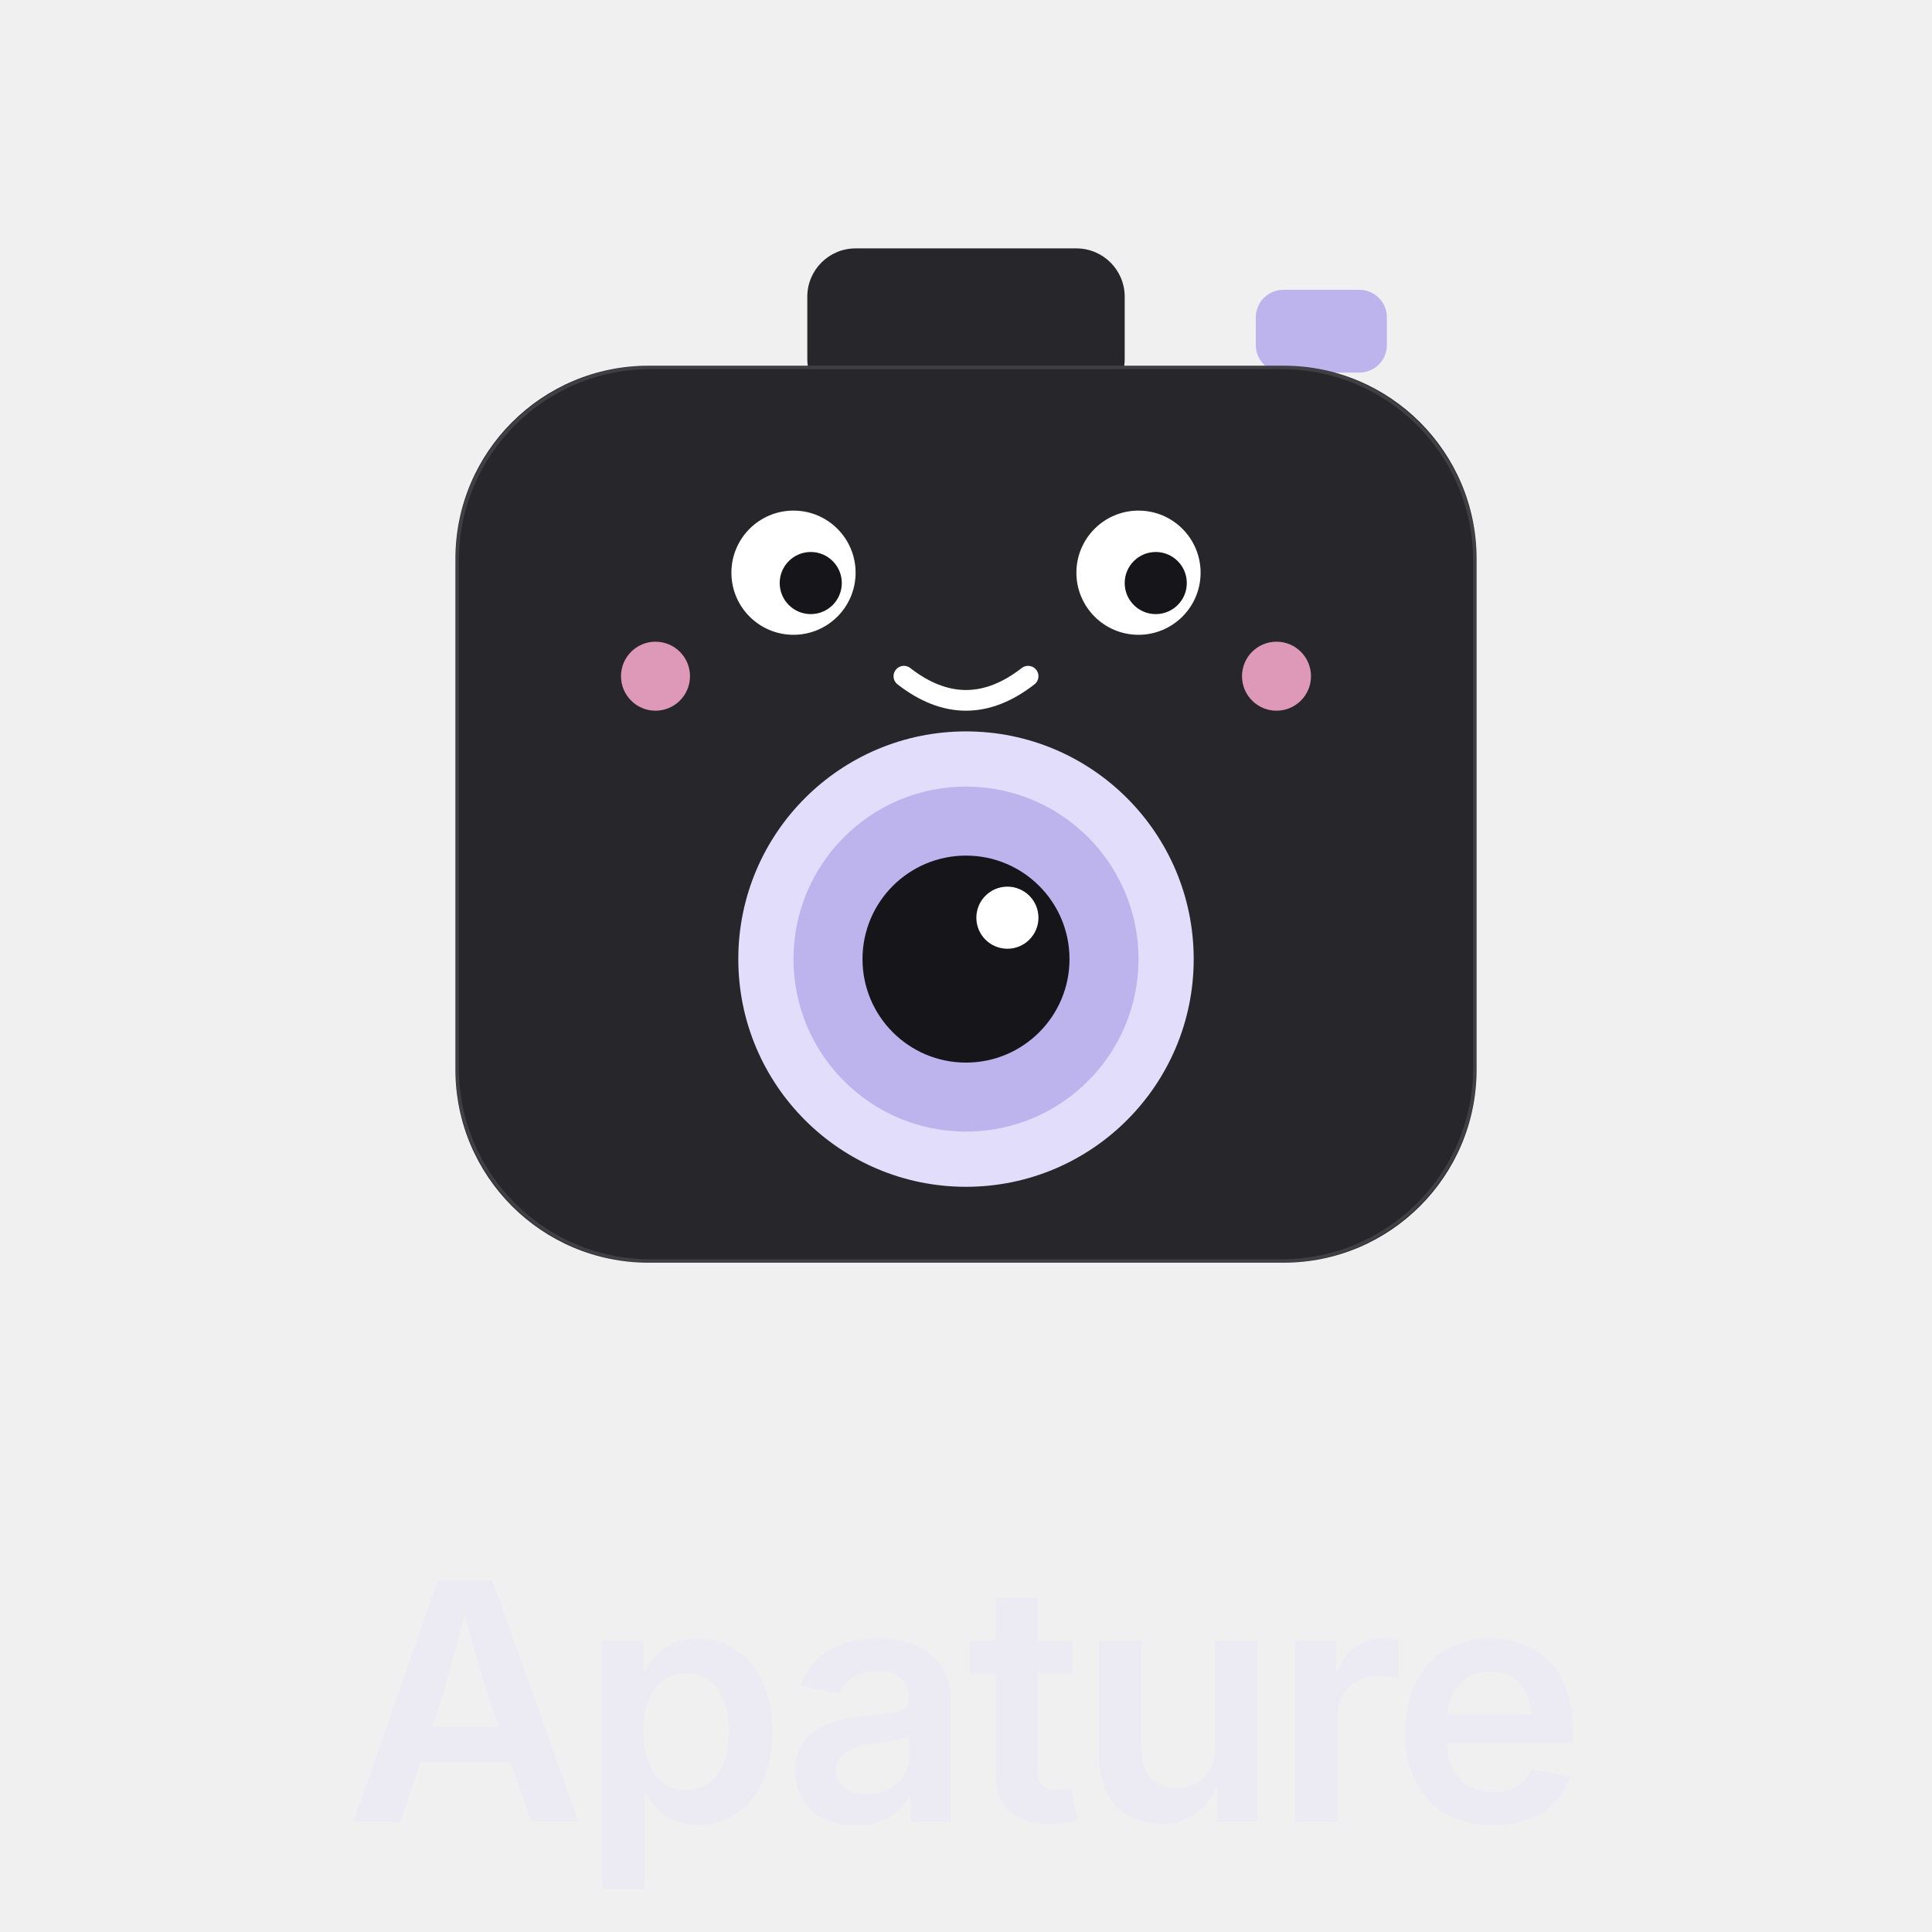
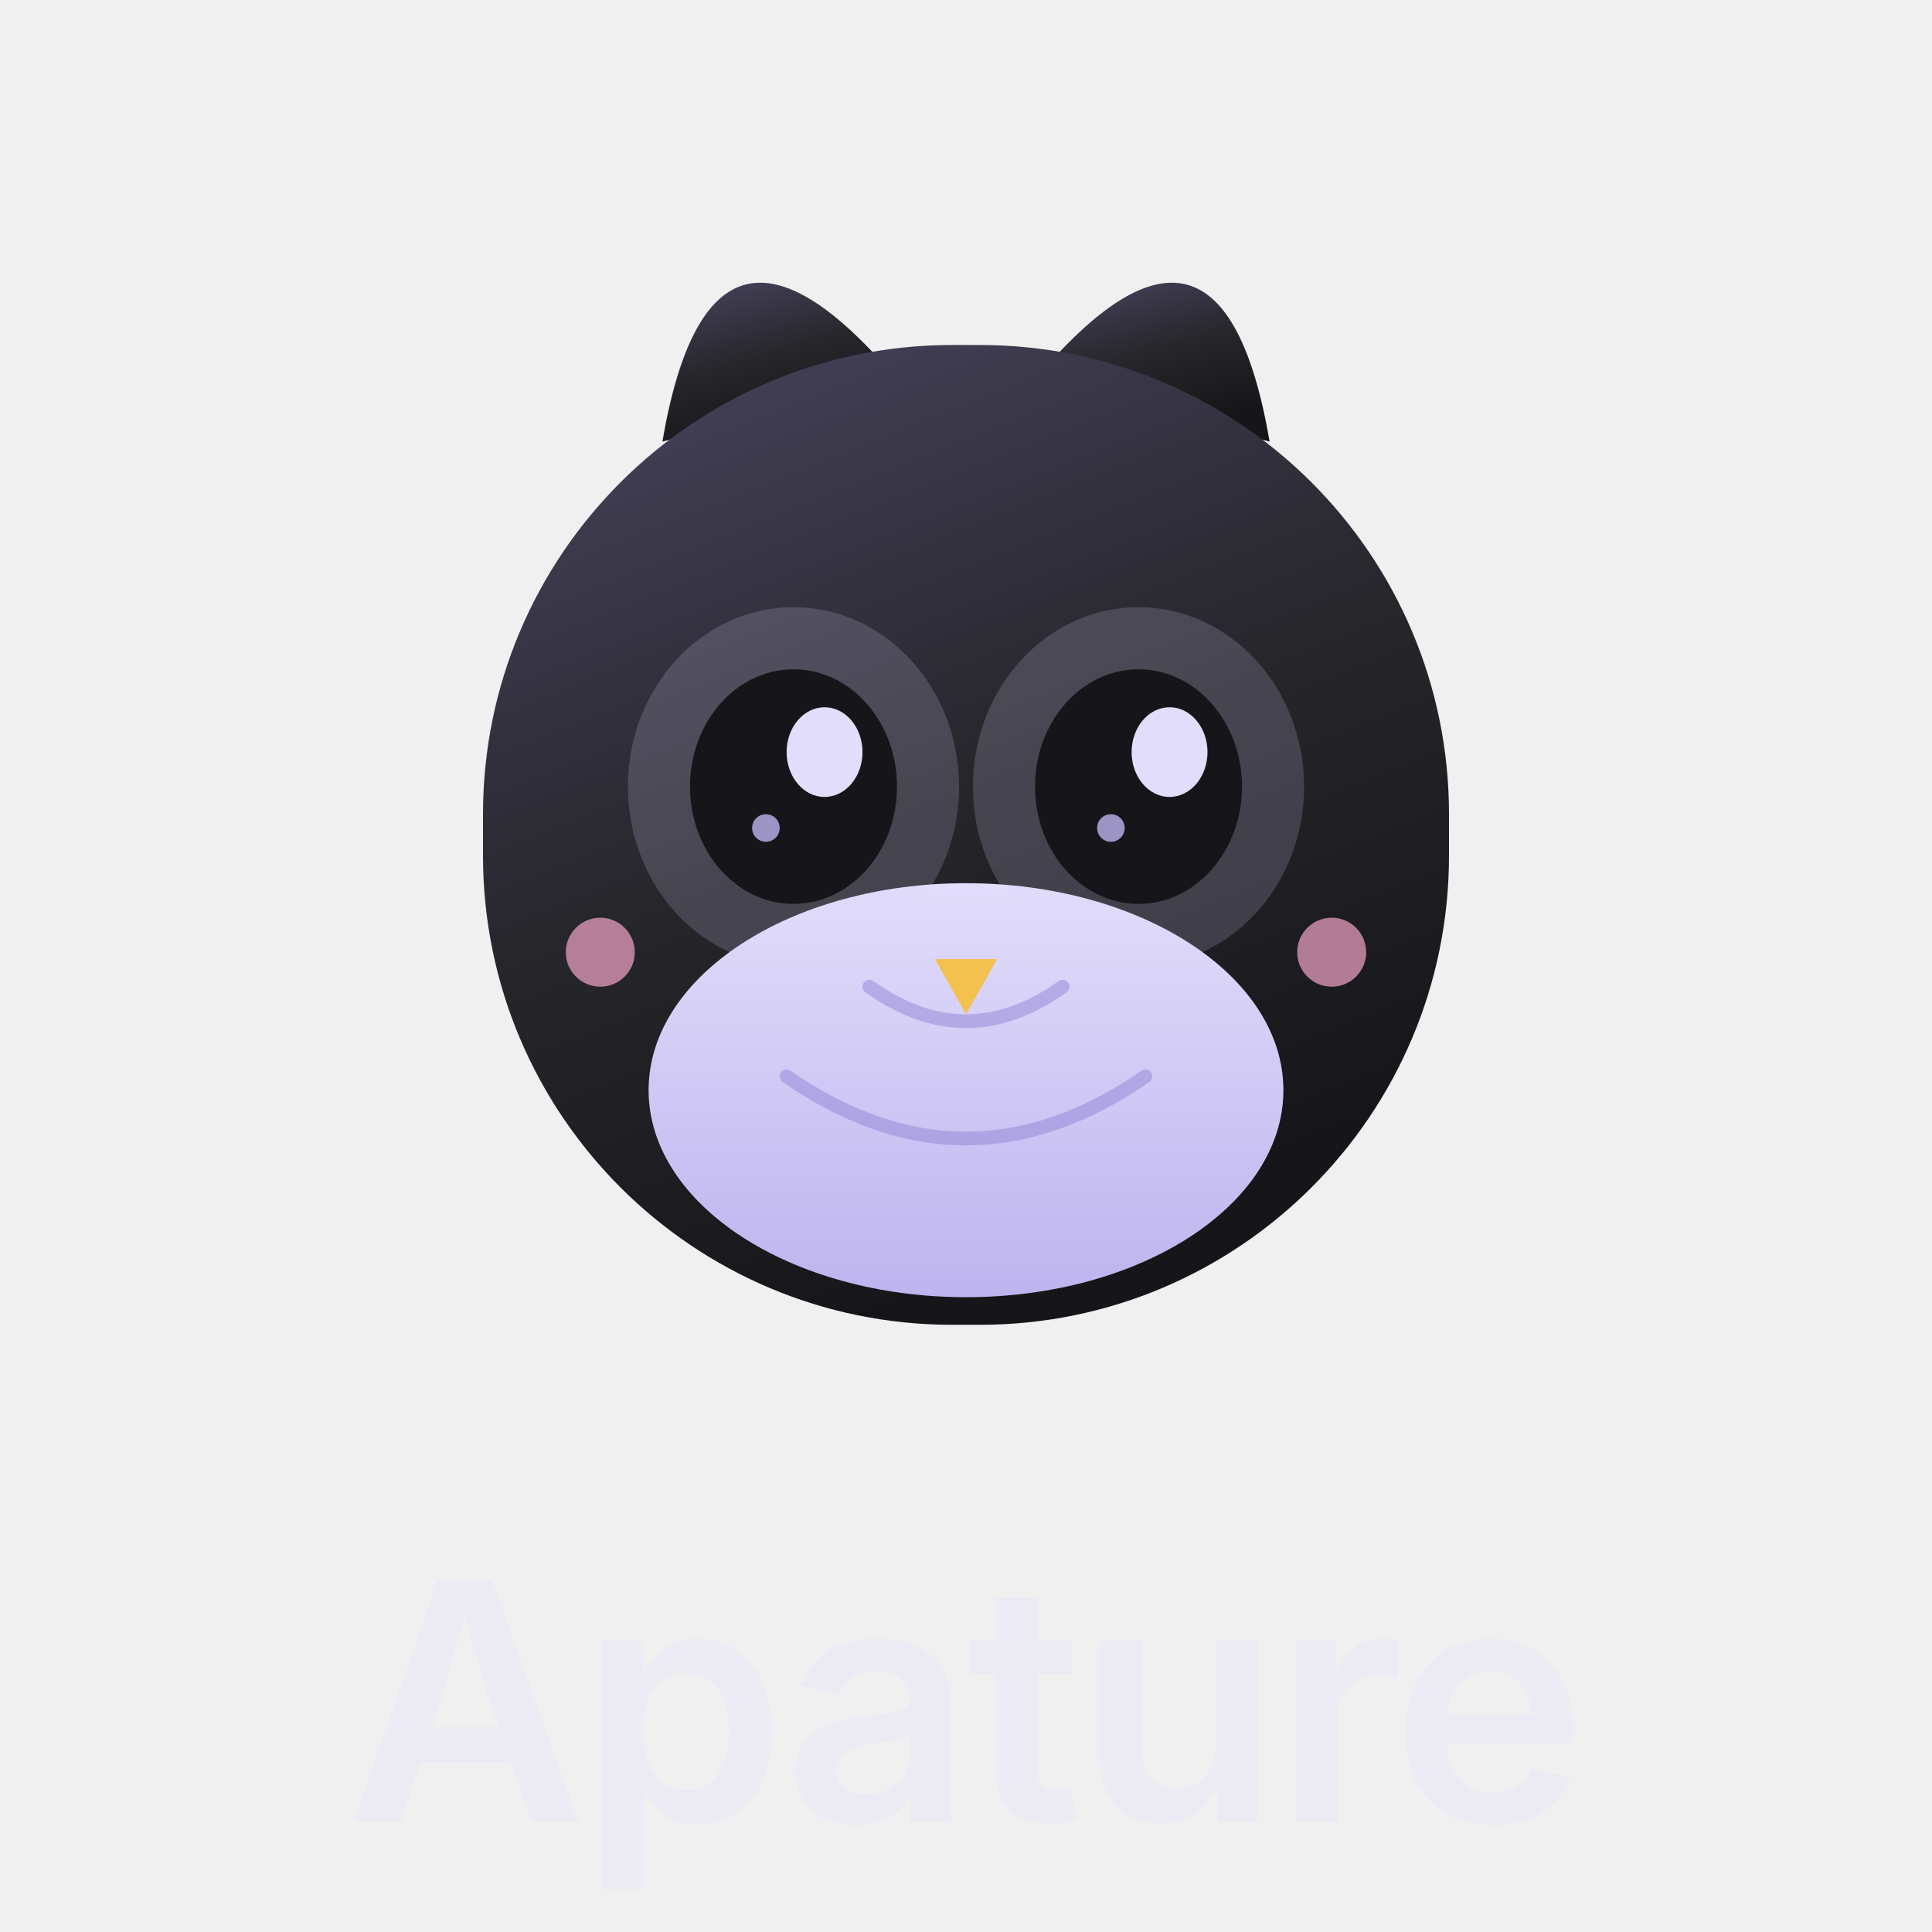
<svg xmlns="http://www.w3.org/2000/svg" viewBox="0 0 560 560" width="560" height="560">
+   <defs>
+     <linearGradient id="body" x1="0" y1="0" x2="0.4" y2="1">
+       <stop offset="0" stop-color="#4A4560" />
+       <stop offset="0.55" stop-color="#26262B" />
+       <stop offset="1" stop-color="#15151A" />
+     </linearGradient>
+     <linearGradient id="belly" x1="0" y1="0" x2="0" y2="1">
+       <stop offset="0" stop-color="#E2DDFB" />
+       <stop offset="1" stop-color="#BDB4EE" />
+     </linearGradient>
+     <linearGradient id="wing" x1="0" y1="0" x2="1" y2="1">
+       <stop offset="0" stop-color="#BDB4EE" />
+       <stop offset="1" stop-color="#8F84D6" />
+     </linearGradient>
+     <radialGradient id="glow" cx="0.5" cy="0.6" r="0.6">
+       <stop offset="0" stop-color="#BDB4EE" stop-opacity="0.35" />
+       <stop offset="1" stop-color="#BDB4EE" stop-opacity="0" />
+     </radialGradient>
+     <linearGradient id="tile" x1="0" y1="0" x2="0" y2="1">
+       <stop offset="0" stop-color="#2E2A44" />
+       <stop offset="1" stop-color="#141417" />
+     </linearGradient>
+   </defs>
  <g transform="translate(24 -40)">
-     <rect x="210" y="112" width="92" height="46" rx="14" fill="#26262B" />
-     <rect x="340" y="124" width="38" height="24" rx="8" fill="#BDB4EE" />
-     <rect x="108" y="146" width="296" height="260" rx="56" fill="#26262B" />
-     <rect x="108.5" y="146.5" width="295" height="259" rx="56" fill="none" stroke="#FFFFFF" stroke-opacity="0.12" />
-     <circle cx="206" cy="206" r="18" fill="#FFFFFF" />
-     <circle cx="306" cy="206" r="18" fill="#FFFFFF" />
-     <circle cx="211" cy="209" r="9" fill="#15151A" />
-     <circle cx="311" cy="209" r="9" fill="#15151A" />
-     <circle cx="166" cy="236" r="10" fill="#F2A6C9" fill-opacity="0.9" />
-     <circle cx="346" cy="236" r="10" fill="#F2A6C9" fill-opacity="0.9" />
-     <path d="M238 236 Q256 250 274 236" fill="none" stroke="#FFFFFF" stroke-width="6" stroke-linecap="round" />
-     <circle cx="256" cy="318" r="66" fill="#E2DDFB" />
-     <circle cx="256" cy="318" r="50" fill="#BDB4EE" />
-     <circle cx="256" cy="318" r="30" fill="#15151A" />
-     <circle cx="268" cy="306" r="9" fill="#FFFFFF" />
+     <path d="M168 168 Q182 86 236 150 Z" fill="url(#body)" />
+     <path d="M344 168 Q330 86 276 150 Z" fill="url(#body)" />
+     <rect x="116" y="140" width="280" height="284" rx="136" fill="url(#body)" />
+     <ellipse cx="256" cy="356" rx="92" ry="60" fill="url(#belly)" />
+     <path d="M204 352 Q256 388 308 352" fill="none" stroke="#8F84D6" stroke-width="4" stroke-linecap="round" opacity="0.5" />
+     <path d="M228 326 Q256 346 284 326" fill="none" stroke="#8F84D6" stroke-width="4" stroke-linecap="round" opacity="0.5" />
+     <ellipse cx="206" cy="268" rx="48" ry="52" fill="#E2DDFB" fill-opacity="0.18" />
+     <ellipse cx="306" cy="268" rx="48" ry="52" fill="#E2DDFB" fill-opacity="0.18" />
+     <ellipse cx="206" cy="268" rx="30" ry="34" fill="#15151A" />
+     <ellipse cx="215" cy="258" rx="11" ry="13" fill="#E2DDFB" />
+     <circle cx="198" cy="280" r="4" fill="#BDB4EE" fill-opacity="0.8" />
+     <ellipse cx="306" cy="268" rx="30" ry="34" fill="#15151A" />
+     <ellipse cx="315" cy="258" rx="11" ry="13" fill="#E2DDFB" />
+     <circle cx="298" cy="280" r="4" fill="#BDB4EE" fill-opacity="0.8" />
+     <path d="M247 318 L265 318 L256 334 Z" fill="#F2C14E" />
+     <circle cx="150" cy="316" r="10" fill="#F2A6C9" fill-opacity="0.7" />
+     <circle cx="362" cy="316" r="10" fill="#F2A6C9" fill-opacity="0.7" />
  </g>
  <text x="280" y="528" text-anchor="middle" font-family="SF Pro Display, -apple-system, Helvetica Neue, Inter, system-ui, sans-serif" font-weight="600" font-size="96" letter-spacing="-0.02em" fill="#ECEBF3">Apature</text>
</svg>
